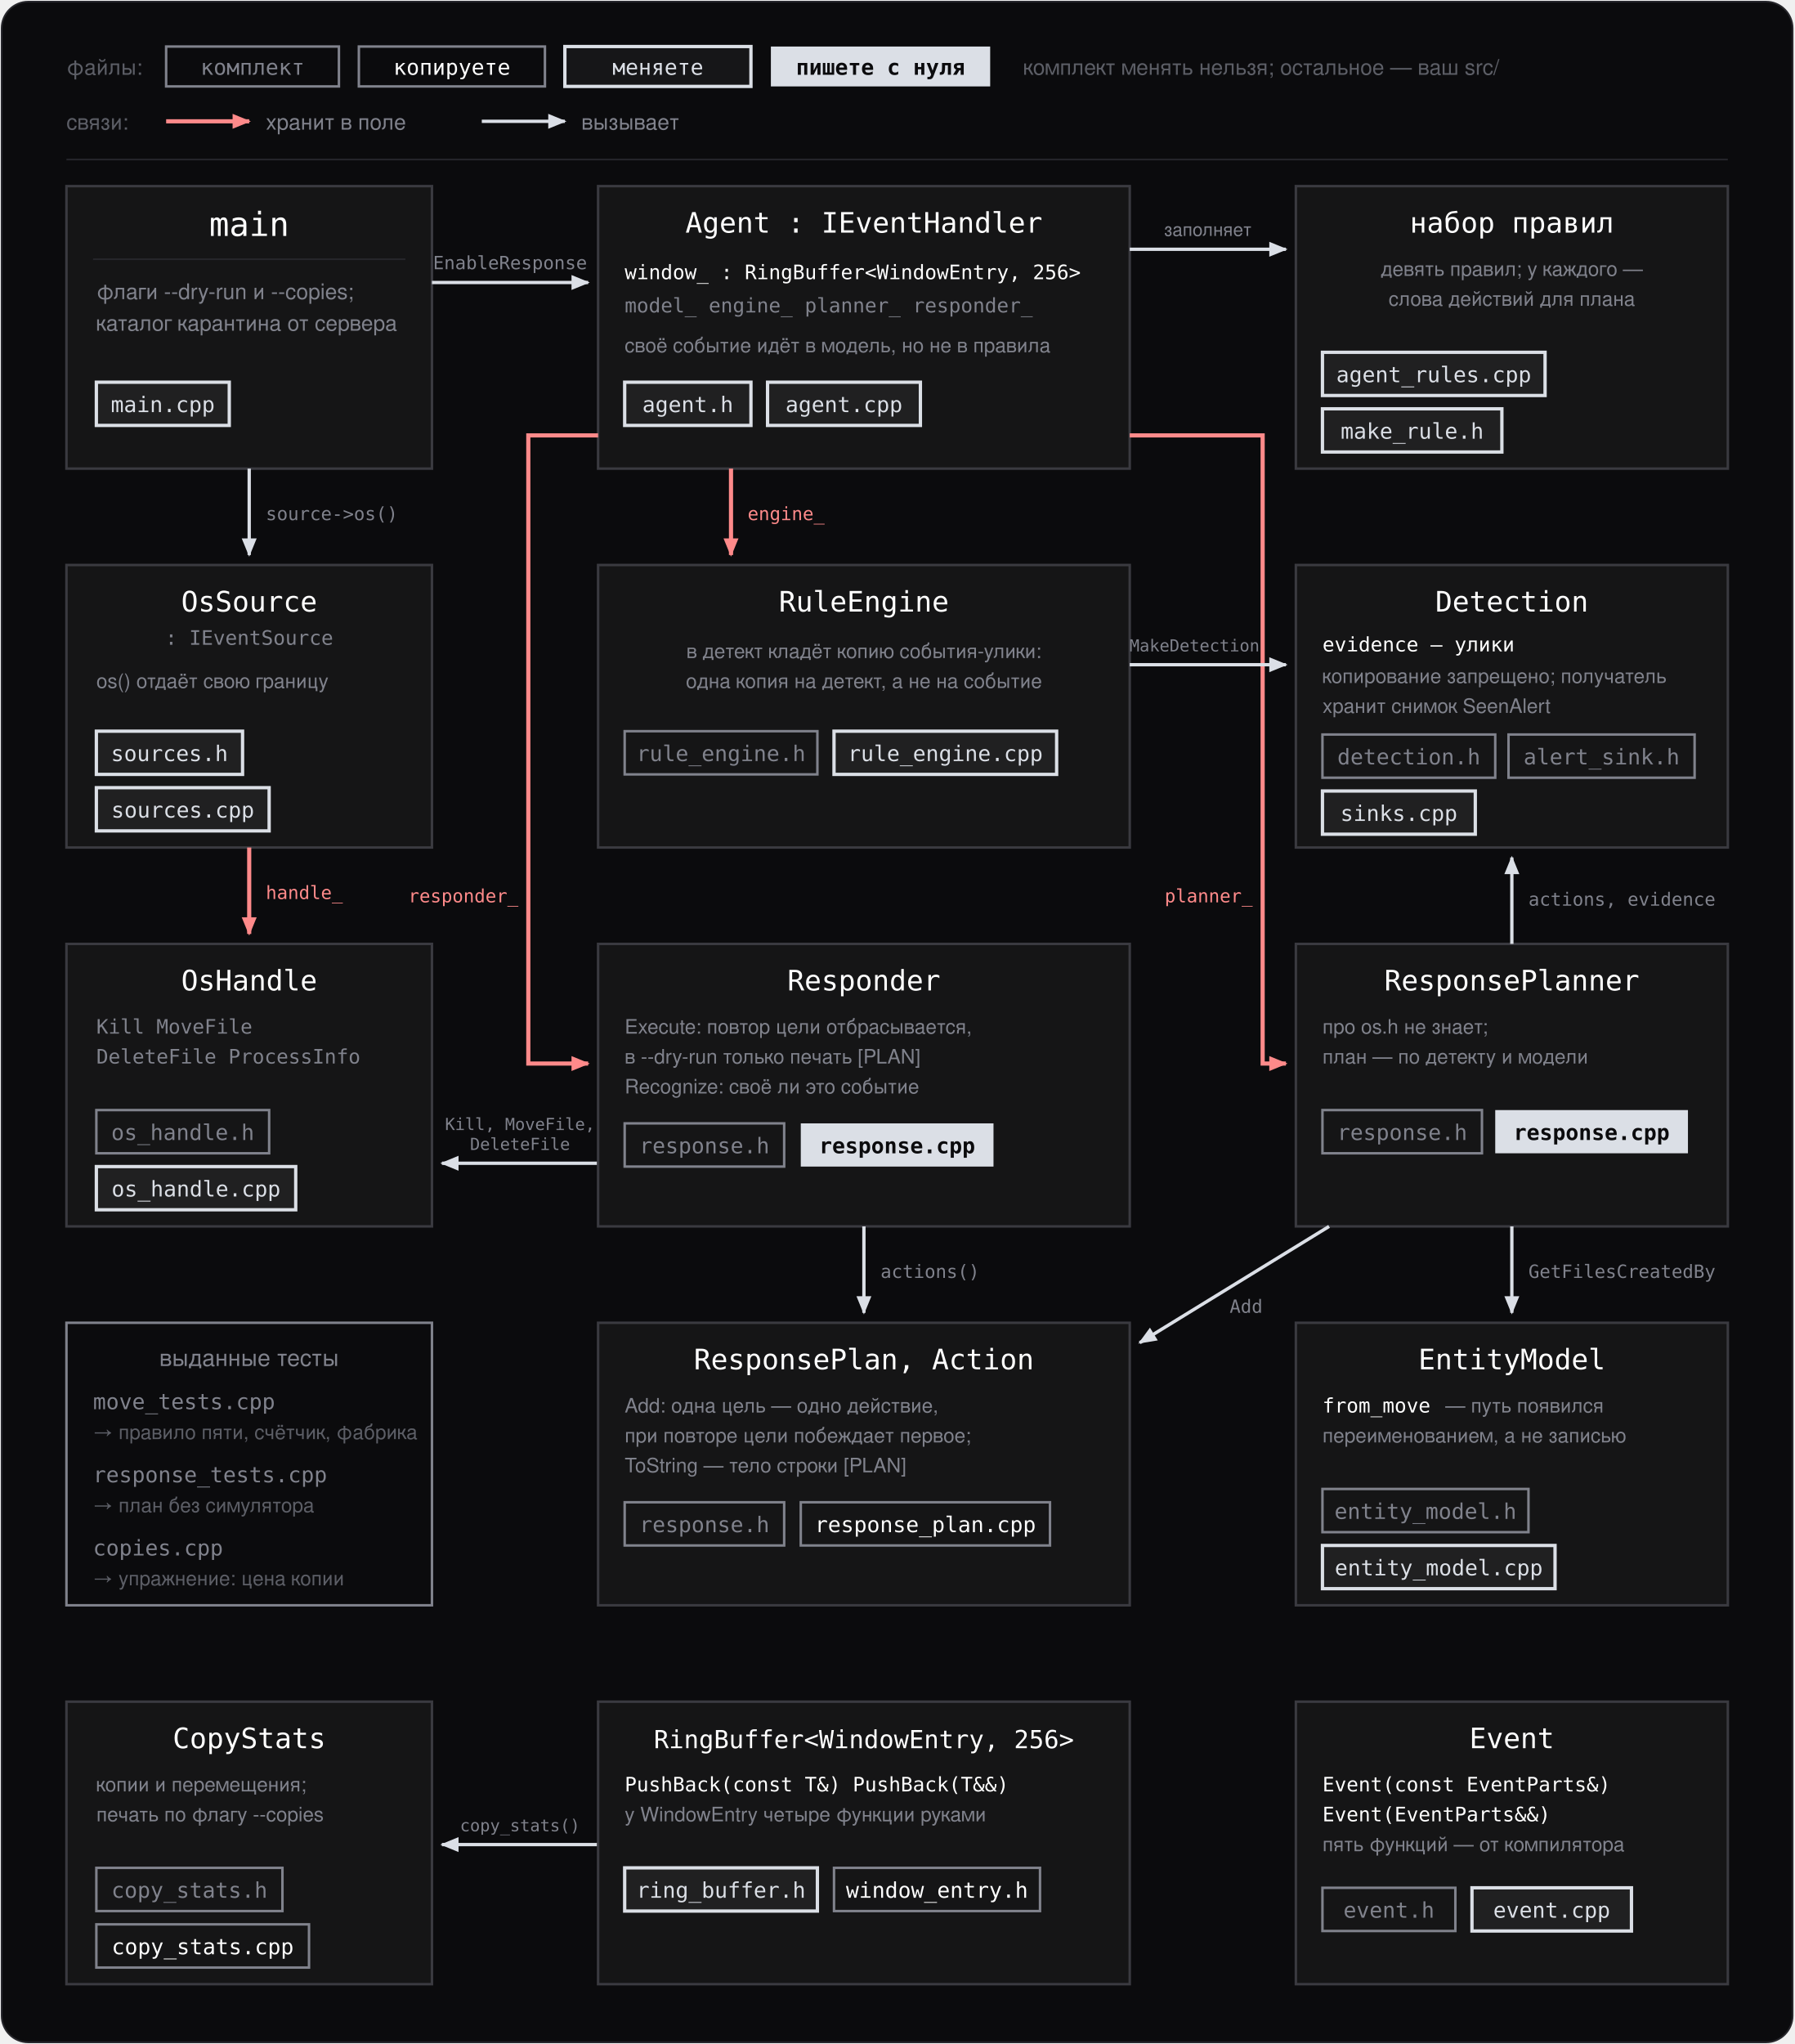
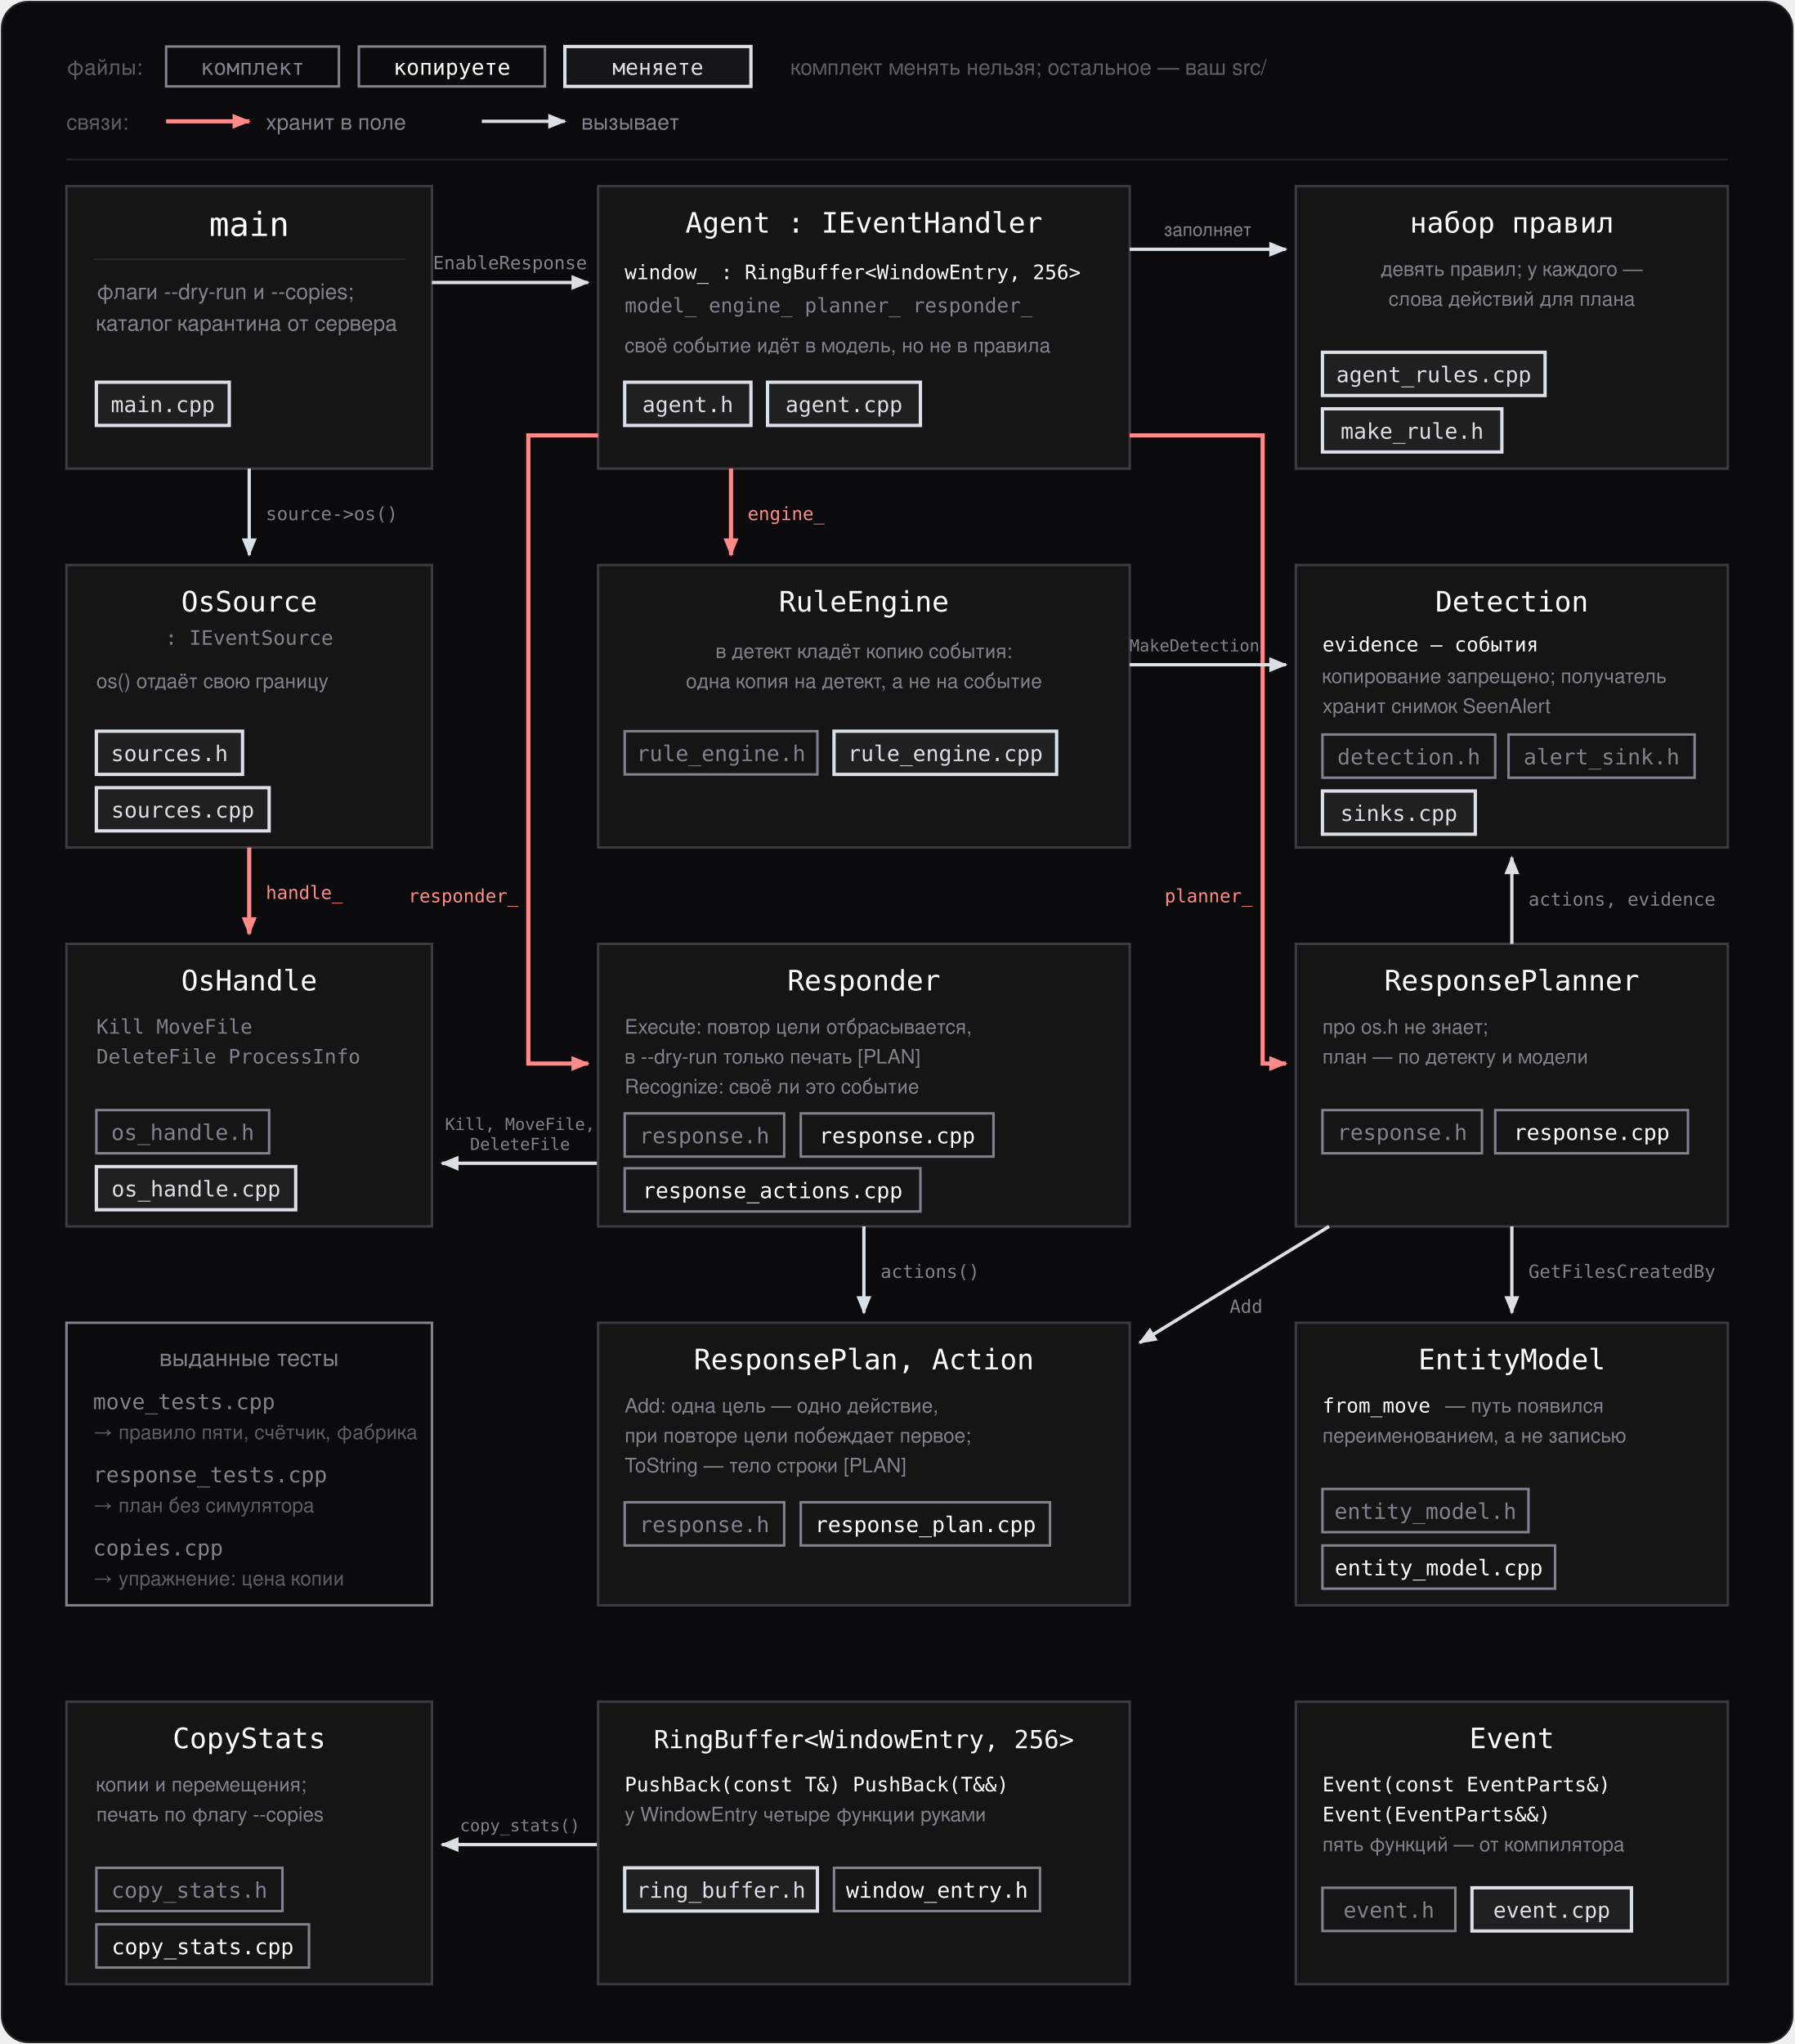
<svg xmlns="http://www.w3.org/2000/svg" viewBox="0 0 1080 1230" width="1080" height="1230" font-family="Golos Text, Segoe UI, Helvetica, Arial, sans-serif">
  <defs>
    <marker id="flow" markerWidth="11" markerHeight="11" refX="10" refY="4.5" orient="auto" markerUnits="userSpaceOnUse">
      <path d="M0,0 L11,4.5 L0,9 z" fill="#dbdfe6" />
    </marker>
    <marker id="pink" markerWidth="11" markerHeight="11" refX="10" refY="4.5" orient="auto" markerUnits="userSpaceOnUse">
      <path d="M0,0 L11,4.5 L0,9 z" fill="#ff8a8a" />
    </marker>
  </defs>
  <rect x="1" y="1" width="1078" height="1228" rx="16" fill="#0b0b0d" stroke="#26262b" />
  <g id="ownership" font-size="13" font-family="Consolas, Roboto Mono, monospace">
    <text x="40" y="45" font-size="13" fill="#5c5e66" font-family="Golos Text, Segoe UI, Helvetica, Arial, sans-serif">файлы:</text>
    <rect x="100" y="28" width="104" height="24" fill="none" stroke="#80828c" stroke-width="1.5" />
    <text x="152" y="45" text-anchor="middle" fill="#80828c">комплект</text>
    <rect x="216" y="28" width="112" height="24" fill="none" stroke="#80828c" stroke-width="1.5" />
    <text x="272" y="45" text-anchor="middle" fill="#ffffff">копируете</text>
    <rect x="340" y="28" width="112" height="24" fill="rgba(255,255,255,0.05)" stroke="#dbdfe6" stroke-width="2" />
    <text x="396" y="45" text-anchor="middle" fill="#dbdfe6">меняете</text>
-     <rect x="464" y="28" width="132" height="24" fill="#dbdfe6" />
-     <text x="530" y="45" text-anchor="middle" fill="#0b0b0d" font-weight="bold">пишете с нуля</text>
-   </g>
-   <text x="616" y="45" font-size="13" fill="#5c5e66">комплект менять нельзя; остальное — ваш src/</text>
+   </g>
+   <text x="476" y="45" font-size="13" fill="#5c5e66">комплект менять нельзя; остальное — ваш src/</text>
  <text x="40" y="78" font-size="13" fill="#5c5e66">связи:</text>
  <line x1="100" y1="73" x2="150" y2="73" stroke="#ff8a8a" stroke-width="2.5" marker-end="url(#pink)" />
  <text x="160" y="78" font-size="13" fill="#80828c">хранит в поле</text>
  <line x1="290" y1="73" x2="340" y2="73" stroke="#dbdfe6" stroke-width="2" marker-end="url(#flow)" />
  <text x="350" y="78" font-size="13" fill="#80828c">вызывает</text>
  <line x1="40" y1="96" x2="1040" y2="96" stroke="#26262b" stroke-width="1" />
  <rect x="40" y="112" width="220" height="170" fill="rgba(255,255,255,0.04)" stroke="#3a3a40" stroke-width="1.5" />
  <text x="150" y="142" font-size="20" text-anchor="middle" fill="#ffffff" font-family="Consolas, Roboto Mono, monospace">main</text>
  <line x1="56" y1="156" x2="244" y2="156" stroke="#26262b" stroke-width="1" />
  <text x="58" y="180" font-size="13" fill="#80828c">флаги --dry-run и --copies;</text>
  <text x="58" y="199" font-size="13" fill="#80828c">каталог карантина от сервера</text>
  <g font-family="Consolas, Roboto Mono, monospace" font-size="13">
    <rect x="58" y="230" width="80" height="26" fill="rgba(255,255,255,0.05)" stroke="#dbdfe6" stroke-width="2" />
    <text x="98" y="248" text-anchor="middle" fill="#dbdfe6">main.cpp</text>
  </g>
  <line x1="260" y1="170" x2="354" y2="170" stroke="#dbdfe6" stroke-width="2" marker-end="url(#flow)" />
  <text x="307" y="162" font-size="11" text-anchor="middle" fill="#80828c" font-family="Consolas, Roboto Mono, monospace">EnableResponse</text>
  <rect x="360" y="112" width="320" height="170" fill="rgba(255,255,255,0.04)" stroke="#3a3a40" stroke-width="1.5" />
  <text x="520" y="140" font-size="17" text-anchor="middle" fill="#ffffff" font-family="Consolas, Roboto Mono, monospace">Agent : IEventHandler</text>
  <text x="376" y="168" font-size="12" fill="#ffffff" font-family="Consolas, Roboto Mono, monospace">window_ : RingBuffer&lt;WindowEntry, 256&gt;</text>
  <text x="376" y="188" font-size="12" fill="#80828c" font-family="Consolas, Roboto Mono, monospace">model_  engine_  planner_  responder_</text>
  <text x="376" y="212" font-size="12" fill="#80828c">своё событие идёт в модель, но не в правила</text>
  <g font-family="Consolas, Roboto Mono, monospace" font-size="13">
    <rect x="376" y="230" width="76" height="26" fill="rgba(255,255,255,0.05)" stroke="#dbdfe6" stroke-width="2" />
    <text x="414" y="248" text-anchor="middle" fill="#dbdfe6">agent.h</text>
    <rect x="462" y="230" width="92" height="26" fill="rgba(255,255,255,0.05)" stroke="#dbdfe6" stroke-width="2" />
    <text x="508" y="248" text-anchor="middle" fill="#dbdfe6">agent.cpp</text>
  </g>
  <line x1="680" y1="150" x2="774" y2="150" stroke="#dbdfe6" stroke-width="2" marker-end="url(#flow)" />
  <text x="727" y="142" font-size="11" text-anchor="middle" fill="#80828c">заполняет</text>
  <rect x="780" y="112" width="260" height="170" fill="rgba(255,255,255,0.04)" stroke="#3a3a40" stroke-width="1.5" />
  <text x="910" y="140" font-size="17" text-anchor="middle" fill="#ffffff" font-family="Consolas, Roboto Mono, monospace">набор правил</text>
  <text x="910" y="166" font-size="12" text-anchor="middle" fill="#80828c">девять правил; у каждого —</text>
  <text x="910" y="184" font-size="12" text-anchor="middle" fill="#80828c">слова действий для плана</text>
  <g font-family="Consolas, Roboto Mono, monospace" font-size="13">
    <rect x="796" y="212" width="134" height="26" fill="rgba(255,255,255,0.05)" stroke="#dbdfe6" stroke-width="2" />
    <text x="863" y="230" text-anchor="middle" fill="#dbdfe6">agent_rules.cpp</text>
    <rect x="796" y="246" width="108" height="26" fill="rgba(255,255,255,0.05)" stroke="#dbdfe6" stroke-width="2" />
    <text x="850" y="264" text-anchor="middle" fill="#dbdfe6">make_rule.h</text>
  </g>
  <line x1="150" y1="282" x2="150" y2="334" stroke="#dbdfe6" stroke-width="2" marker-end="url(#flow)" />
  <text x="160" y="313" font-size="11" fill="#80828c" font-family="Consolas, Roboto Mono, monospace">source-&gt;os()</text>
  <line x1="440" y1="282" x2="440" y2="334" stroke="#ff8a8a" stroke-width="2.5" marker-end="url(#pink)" />
  <text x="450" y="313" font-size="11" fill="#ff8a8a" font-family="Consolas, Roboto Mono, monospace">engine_</text>
  <path d="M 360 262 L 318 262 L 318 640 L 354 640" fill="none" stroke="#ff8a8a" stroke-width="2.5" marker-end="url(#pink)" />
  <text x="312" y="543" font-size="11" text-anchor="end" fill="#ff8a8a" font-family="Consolas, Roboto Mono, monospace">responder_</text>
  <path d="M 680 262 L 760 262 L 760 640 L 774 640" fill="none" stroke="#ff8a8a" stroke-width="2.5" marker-end="url(#pink)" />
  <text x="754" y="543" font-size="11" text-anchor="end" fill="#ff8a8a" font-family="Consolas, Roboto Mono, monospace">planner_</text>
  <rect x="40" y="340" width="220" height="170" fill="rgba(255,255,255,0.04)" stroke="#3a3a40" stroke-width="1.5" />
  <text x="150" y="368" font-size="17" text-anchor="middle" fill="#ffffff" font-family="Consolas, Roboto Mono, monospace">OsSource</text>
  <text x="150" y="388" font-size="12" text-anchor="middle" fill="#80828c" font-family="Consolas, Roboto Mono, monospace">: IEventSource</text>
  <text x="58" y="414" font-size="12" fill="#80828c">os() отдаёт свою границу</text>
  <g font-family="Consolas, Roboto Mono, monospace" font-size="13">
    <rect x="58" y="440" width="88" height="26" fill="rgba(255,255,255,0.05)" stroke="#dbdfe6" stroke-width="2" />
    <text x="102" y="458" text-anchor="middle" fill="#dbdfe6">sources.h</text>
    <rect x="58" y="474" width="104" height="26" fill="rgba(255,255,255,0.05)" stroke="#dbdfe6" stroke-width="2" />
    <text x="110" y="492" text-anchor="middle" fill="#dbdfe6">sources.cpp</text>
  </g>
  <rect x="360" y="340" width="320" height="170" fill="rgba(255,255,255,0.04)" stroke="#3a3a40" stroke-width="1.5" />
  <text x="520" y="368" font-size="17" text-anchor="middle" fill="#ffffff" font-family="Consolas, Roboto Mono, monospace">RuleEngine</text>
-   <text x="520" y="396" font-size="12" text-anchor="middle" fill="#80828c">в детект кладёт копию события-улики:</text>
+   <text x="520" y="396" font-size="12" text-anchor="middle" fill="#80828c">в детект кладёт копию события:</text>
  <text x="520" y="414" font-size="12" text-anchor="middle" fill="#80828c">одна копия на детект, а не на событие</text>
  <g font-family="Consolas, Roboto Mono, monospace" font-size="13">
    <rect x="376" y="440" width="116" height="26" fill="none" stroke="#80828c" stroke-width="1.5" />
    <text x="434" y="458" text-anchor="middle" fill="#80828c">rule_engine.h</text>
    <rect x="502" y="440" width="134" height="26" fill="rgba(255,255,255,0.05)" stroke="#dbdfe6" stroke-width="2" />
    <text x="569" y="458" text-anchor="middle" fill="#dbdfe6">rule_engine.cpp</text>
  </g>
  <line x1="680" y1="400" x2="774" y2="400" stroke="#dbdfe6" stroke-width="2" marker-end="url(#flow)" />
  <text x="719" y="392" font-size="10" text-anchor="middle" fill="#80828c" font-family="Consolas, Roboto Mono, monospace">MakeDetection</text>
  <rect x="780" y="340" width="260" height="170" fill="rgba(255,255,255,0.04)" stroke="#3a3a40" stroke-width="1.5" />
  <text x="910" y="368" font-size="17" text-anchor="middle" fill="#ffffff" font-family="Consolas, Roboto Mono, monospace">Detection</text>
-   <text x="796" y="392" font-size="12" fill="#ffffff" font-family="Consolas, Roboto Mono, monospace">evidence — улики</text>
+   <text x="796" y="392" font-size="12" fill="#ffffff" font-family="Consolas, Roboto Mono, monospace">evidence — события</text>
  <text x="796" y="411" font-size="12" fill="#80828c">копирование запрещено; получатель</text>
  <text x="796" y="429" font-size="12" fill="#80828c">хранит снимок SeenAlert</text>
  <g font-family="Consolas, Roboto Mono, monospace" font-size="13">
    <rect x="796" y="442" width="104" height="26" fill="none" stroke="#80828c" stroke-width="1.5" />
    <text x="848" y="460" text-anchor="middle" fill="#80828c">detection.h</text>
    <rect x="908" y="442" width="112" height="26" fill="none" stroke="#80828c" stroke-width="1.5" />
    <text x="964" y="460" text-anchor="middle" fill="#80828c">alert_sink.h</text>
    <rect x="796" y="476" width="92" height="26" fill="rgba(255,255,255,0.05)" stroke="#dbdfe6" stroke-width="2" />
    <text x="842" y="494" text-anchor="middle" fill="#dbdfe6">sinks.cpp</text>
  </g>
  <line x1="150" y1="510" x2="150" y2="562" stroke="#ff8a8a" stroke-width="2.5" marker-end="url(#pink)" />
  <text x="160" y="541" font-size="11" fill="#ff8a8a" font-family="Consolas, Roboto Mono, monospace">handle_</text>
  <rect x="40" y="568" width="220" height="170" fill="rgba(255,255,255,0.04)" stroke="#3a3a40" stroke-width="1.5" />
  <text x="150" y="596" font-size="17" text-anchor="middle" fill="#ffffff" font-family="Consolas, Roboto Mono, monospace">OsHandle</text>
  <text x="58" y="622" font-size="12" fill="#80828c" font-family="Consolas, Roboto Mono, monospace">Kill  MoveFile</text>
  <text x="58" y="640" font-size="12" fill="#80828c" font-family="Consolas, Roboto Mono, monospace">DeleteFile  ProcessInfo</text>
  <g font-family="Consolas, Roboto Mono, monospace" font-size="13">
    <rect x="58" y="668" width="104" height="26" fill="none" stroke="#80828c" stroke-width="1.5" />
    <text x="110" y="686" text-anchor="middle" fill="#80828c">os_handle.h</text>
    <rect x="58" y="702" width="120" height="26" fill="rgba(255,255,255,0.05)" stroke="#dbdfe6" stroke-width="2" />
    <text x="118" y="720" text-anchor="middle" fill="#dbdfe6">os_handle.cpp</text>
  </g>
  <line x1="360" y1="700" x2="266" y2="700" stroke="#dbdfe6" stroke-width="2" marker-end="url(#flow)" />
  <text x="313" y="680" font-size="10" text-anchor="middle" fill="#80828c" font-family="Consolas, Roboto Mono, monospace">Kill, MoveFile,</text>
  <text x="313" y="692" font-size="10" text-anchor="middle" fill="#80828c" font-family="Consolas, Roboto Mono, monospace">DeleteFile</text>
  <rect x="360" y="568" width="320" height="170" fill="rgba(255,255,255,0.04)" stroke="#3a3a40" stroke-width="1.5" />
  <text x="520" y="596" font-size="17" text-anchor="middle" fill="#ffffff" font-family="Consolas, Roboto Mono, monospace">Responder</text>
  <text x="376" y="622" font-size="12" fill="#80828c">Execute: повтор цели отбрасывается,</text>
  <text x="376" y="640" font-size="12" fill="#80828c">в --dry-run только печать [PLAN]</text>
  <text x="376" y="658" font-size="12" fill="#80828c">Recognize: своё ли это событие</text>
  <g font-family="Consolas, Roboto Mono, monospace" font-size="13">
-     <rect x="376" y="676" width="96" height="26" fill="none" stroke="#80828c" stroke-width="1.5" />
-     <text x="424" y="694" text-anchor="middle" fill="#80828c">response.h</text>
-     <rect x="482" y="676" width="116" height="26" fill="#dbdfe6" />
-     <text x="540" y="694" text-anchor="middle" fill="#0b0b0d" font-weight="bold">response.cpp</text>
+     <rect x="376" y="670" width="96" height="26" fill="none" stroke="#80828c" stroke-width="1.5" />
+     <text x="424" y="688" text-anchor="middle" fill="#80828c">response.h</text>
+     <rect x="482" y="670" width="116" height="26" fill="none" stroke="#80828c" stroke-width="1.5" />
+     <text x="540" y="688" text-anchor="middle" fill="#ffffff">response.cpp</text>
+     <rect x="376" y="703" width="178" height="26" fill="none" stroke="#80828c" stroke-width="1.5" />
+     <text x="465" y="721" text-anchor="middle" fill="#ffffff">response_actions.cpp</text>
  </g>
  <rect x="780" y="568" width="260" height="170" fill="rgba(255,255,255,0.04)" stroke="#3a3a40" stroke-width="1.5" />
  <text x="910" y="596" font-size="17" text-anchor="middle" fill="#ffffff" font-family="Consolas, Roboto Mono, monospace">ResponsePlanner</text>
  <text x="796" y="622" font-size="12" fill="#80828c">про os.h не знает;</text>
  <text x="796" y="640" font-size="12" fill="#80828c">план — по детекту и модели</text>
  <g font-family="Consolas, Roboto Mono, monospace" font-size="13">
    <rect x="796" y="668" width="96" height="26" fill="none" stroke="#80828c" stroke-width="1.5" />
    <text x="844" y="686" text-anchor="middle" fill="#80828c">response.h</text>
-     <rect x="900" y="668" width="116" height="26" fill="#dbdfe6" />
-     <text x="958" y="686" text-anchor="middle" fill="#0b0b0d" font-weight="bold">response.cpp</text>
+     <rect x="900" y="668" width="116" height="26" fill="none" stroke="#80828c" stroke-width="1.5" />
+     <text x="958" y="686" text-anchor="middle" fill="#ffffff">response.cpp</text>
  </g>
  <line x1="910" y1="568" x2="910" y2="516" stroke="#dbdfe6" stroke-width="2" marker-end="url(#flow)" />
  <text x="920" y="545" font-size="11" fill="#80828c" font-family="Consolas, Roboto Mono, monospace">actions, evidence</text>
  <line x1="520" y1="738" x2="520" y2="790" stroke="#dbdfe6" stroke-width="2" marker-end="url(#flow)" />
  <text x="530" y="769" font-size="11" fill="#80828c" font-family="Consolas, Roboto Mono, monospace">actions()</text>
  <line x1="800" y1="738" x2="686" y2="808" stroke="#dbdfe6" stroke-width="2" marker-end="url(#flow)" />
  <text x="760" y="790" font-size="11" text-anchor="end" fill="#80828c" font-family="Consolas, Roboto Mono, monospace">Add</text>
  <line x1="910" y1="738" x2="910" y2="790" stroke="#dbdfe6" stroke-width="2" marker-end="url(#flow)" />
  <text x="920" y="769" font-size="11" fill="#80828c" font-family="Consolas, Roboto Mono, monospace">GetFilesCreatedBy</text>
  <rect x="40" y="796" width="220" height="170" fill="none" stroke="#80828c" stroke-width="1.5" />
  <text x="150" y="822" font-size="14" text-anchor="middle" fill="#80828c">выданные тесты</text>
  <text x="56" y="848" font-size="13" fill="#80828c" font-family="Consolas, Roboto Mono, monospace">move_tests.cpp</text>
  <text x="56" y="866" font-size="12" fill="#5c5e66">→ правило пяти, счётчик, фабрика</text>
  <text x="56" y="892" font-size="13" fill="#80828c" font-family="Consolas, Roboto Mono, monospace">response_tests.cpp</text>
  <text x="56" y="910" font-size="12" fill="#5c5e66">→ план без симулятора</text>
  <text x="56" y="936" font-size="13" fill="#80828c" font-family="Consolas, Roboto Mono, monospace">copies.cpp</text>
  <text x="56" y="954" font-size="12" fill="#5c5e66">→ упражнение: цена копии</text>
  <rect x="360" y="796" width="320" height="170" fill="rgba(255,255,255,0.04)" stroke="#3a3a40" stroke-width="1.5" />
  <text x="520" y="824" font-size="17" text-anchor="middle" fill="#ffffff" font-family="Consolas, Roboto Mono, monospace">ResponsePlan, Action</text>
  <text x="376" y="850" font-size="12" fill="#80828c">Add: одна цель — одно действие,</text>
  <text x="376" y="868" font-size="12" fill="#80828c">при повторе цели побеждает первое;</text>
  <text x="376" y="886" font-size="12" fill="#80828c">ToString — тело строки [PLAN]</text>
  <g font-family="Consolas, Roboto Mono, monospace" font-size="13">
    <rect x="376" y="904" width="96" height="26" fill="none" stroke="#80828c" stroke-width="1.5" />
    <text x="424" y="922" text-anchor="middle" fill="#80828c">response.h</text>
    <rect x="482" y="904" width="150" height="26" fill="none" stroke="#80828c" stroke-width="1.5" />
    <text x="557" y="922" text-anchor="middle" fill="#ffffff">response_plan.cpp</text>
  </g>
  <rect x="780" y="796" width="260" height="170" fill="rgba(255,255,255,0.04)" stroke="#3a3a40" stroke-width="1.5" />
  <text x="910" y="824" font-size="17" text-anchor="middle" fill="#ffffff" font-family="Consolas, Roboto Mono, monospace">EntityModel</text>
  <text x="796" y="850" font-size="12" fill="#ffffff" font-family="Consolas, Roboto Mono, monospace">from_move</text>
  <text x="870" y="850" font-size="12" fill="#80828c">— путь появился</text>
  <text x="796" y="868" font-size="12" fill="#80828c">переименованием, а не записью</text>
  <g font-family="Consolas, Roboto Mono, monospace" font-size="13">
    <rect x="796" y="896" width="124" height="26" fill="none" stroke="#80828c" stroke-width="1.5" />
    <text x="858" y="914" text-anchor="middle" fill="#80828c">entity_model.h</text>
-     <rect x="796" y="930" width="140" height="26" fill="rgba(255,255,255,0.05)" stroke="#dbdfe6" stroke-width="2" />
-     <text x="866" y="948" text-anchor="middle" fill="#dbdfe6">entity_model.cpp</text>
+     <rect x="796" y="930" width="140" height="26" fill="none" stroke="#80828c" stroke-width="1.5" />
+     <text x="866" y="948" text-anchor="middle" fill="#ffffff">entity_model.cpp</text>
  </g>
  <rect x="40" y="1024" width="220" height="170" fill="rgba(255,255,255,0.04)" stroke="#3a3a40" stroke-width="1.5" />
  <text x="150" y="1052" font-size="17" text-anchor="middle" fill="#ffffff" font-family="Consolas, Roboto Mono, monospace">CopyStats</text>
  <text x="58" y="1078" font-size="12" fill="#80828c">копии и перемещения;</text>
  <text x="58" y="1096" font-size="12" fill="#80828c">печать по флагу --copies</text>
  <g font-family="Consolas, Roboto Mono, monospace" font-size="13">
    <rect x="58" y="1124" width="112" height="26" fill="none" stroke="#80828c" stroke-width="1.5" />
    <text x="114" y="1142" text-anchor="middle" fill="#80828c">copy_stats.h</text>
    <rect x="58" y="1158" width="128" height="26" fill="none" stroke="#80828c" stroke-width="1.5" />
    <text x="122" y="1176" text-anchor="middle" fill="#ffffff">copy_stats.cpp</text>
  </g>
  <line x1="360" y1="1110" x2="266" y2="1110" stroke="#dbdfe6" stroke-width="2" marker-end="url(#flow)" />
  <text x="313" y="1102" font-size="10" text-anchor="middle" fill="#80828c" font-family="Consolas, Roboto Mono, monospace">copy_stats()</text>
  <rect x="360" y="1024" width="320" height="170" fill="rgba(255,255,255,0.04)" stroke="#3a3a40" stroke-width="1.5" />
  <text x="520" y="1052" font-size="15" text-anchor="middle" fill="#ffffff" font-family="Consolas, Roboto Mono, monospace">RingBuffer&lt;WindowEntry, 256&gt;</text>
  <text x="376" y="1078" font-size="12" fill="#ffffff" font-family="Consolas, Roboto Mono, monospace">PushBack(const T&amp;)  PushBack(T&amp;&amp;)</text>
  <text x="376" y="1096" font-size="12" fill="#80828c">у WindowEntry четыре функции руками</text>
  <g font-family="Consolas, Roboto Mono, monospace" font-size="13">
    <rect x="376" y="1124" width="116" height="26" fill="rgba(255,255,255,0.05)" stroke="#dbdfe6" stroke-width="2" />
    <text x="434" y="1142" text-anchor="middle" fill="#dbdfe6">ring_buffer.h</text>
    <rect x="502" y="1124" width="124" height="26" fill="none" stroke="#80828c" stroke-width="1.5" />
    <text x="564" y="1142" text-anchor="middle" fill="#ffffff">window_entry.h</text>
  </g>
  <rect x="780" y="1024" width="260" height="170" fill="rgba(255,255,255,0.04)" stroke="#3a3a40" stroke-width="1.5" />
  <text x="910" y="1052" font-size="17" text-anchor="middle" fill="#ffffff" font-family="Consolas, Roboto Mono, monospace">Event</text>
  <text x="796" y="1078" font-size="12" fill="#ffffff" font-family="Consolas, Roboto Mono, monospace">Event(const EventParts&amp;)</text>
  <text x="796" y="1096" font-size="12" fill="#ffffff" font-family="Consolas, Roboto Mono, monospace">Event(EventParts&amp;&amp;)</text>
  <text x="796" y="1114" font-size="12" fill="#80828c">пять функций — от компилятора</text>
  <g font-family="Consolas, Roboto Mono, monospace" font-size="13">
    <rect x="796" y="1136" width="80" height="26" fill="none" stroke="#80828c" stroke-width="1.5" />
    <text x="836" y="1154" text-anchor="middle" fill="#80828c">event.h</text>
    <rect x="886" y="1136" width="96" height="26" fill="rgba(255,255,255,0.05)" stroke="#dbdfe6" stroke-width="2" />
    <text x="934" y="1154" text-anchor="middle" fill="#dbdfe6">event.cpp</text>
  </g>
</svg>
